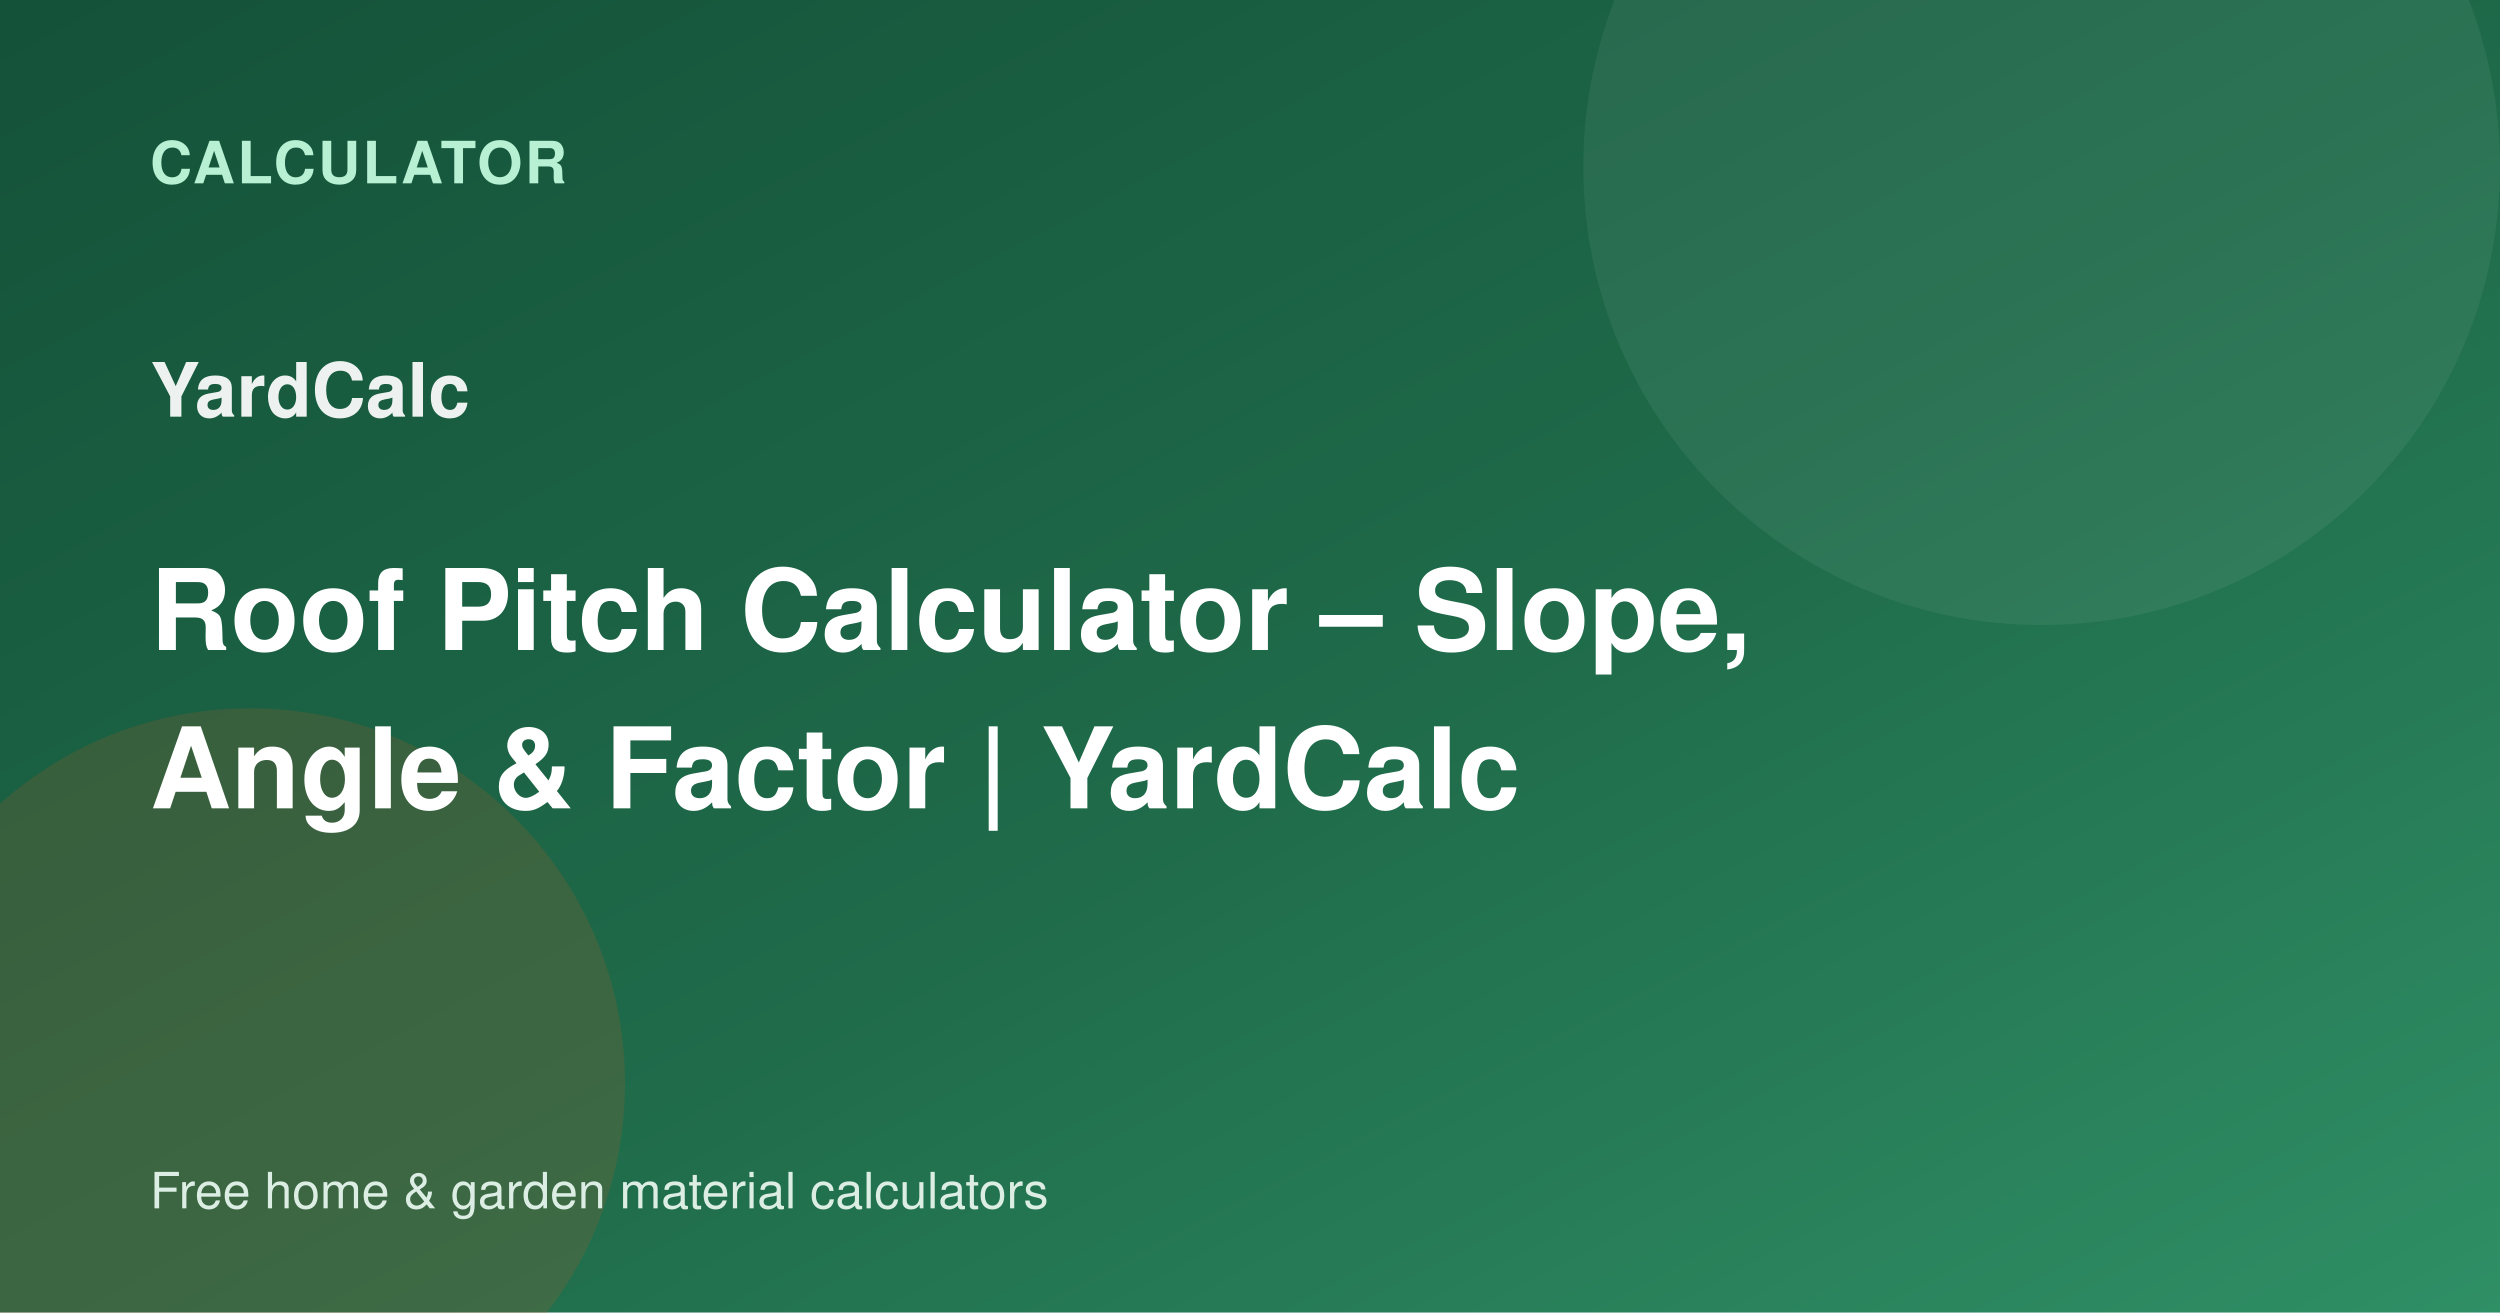
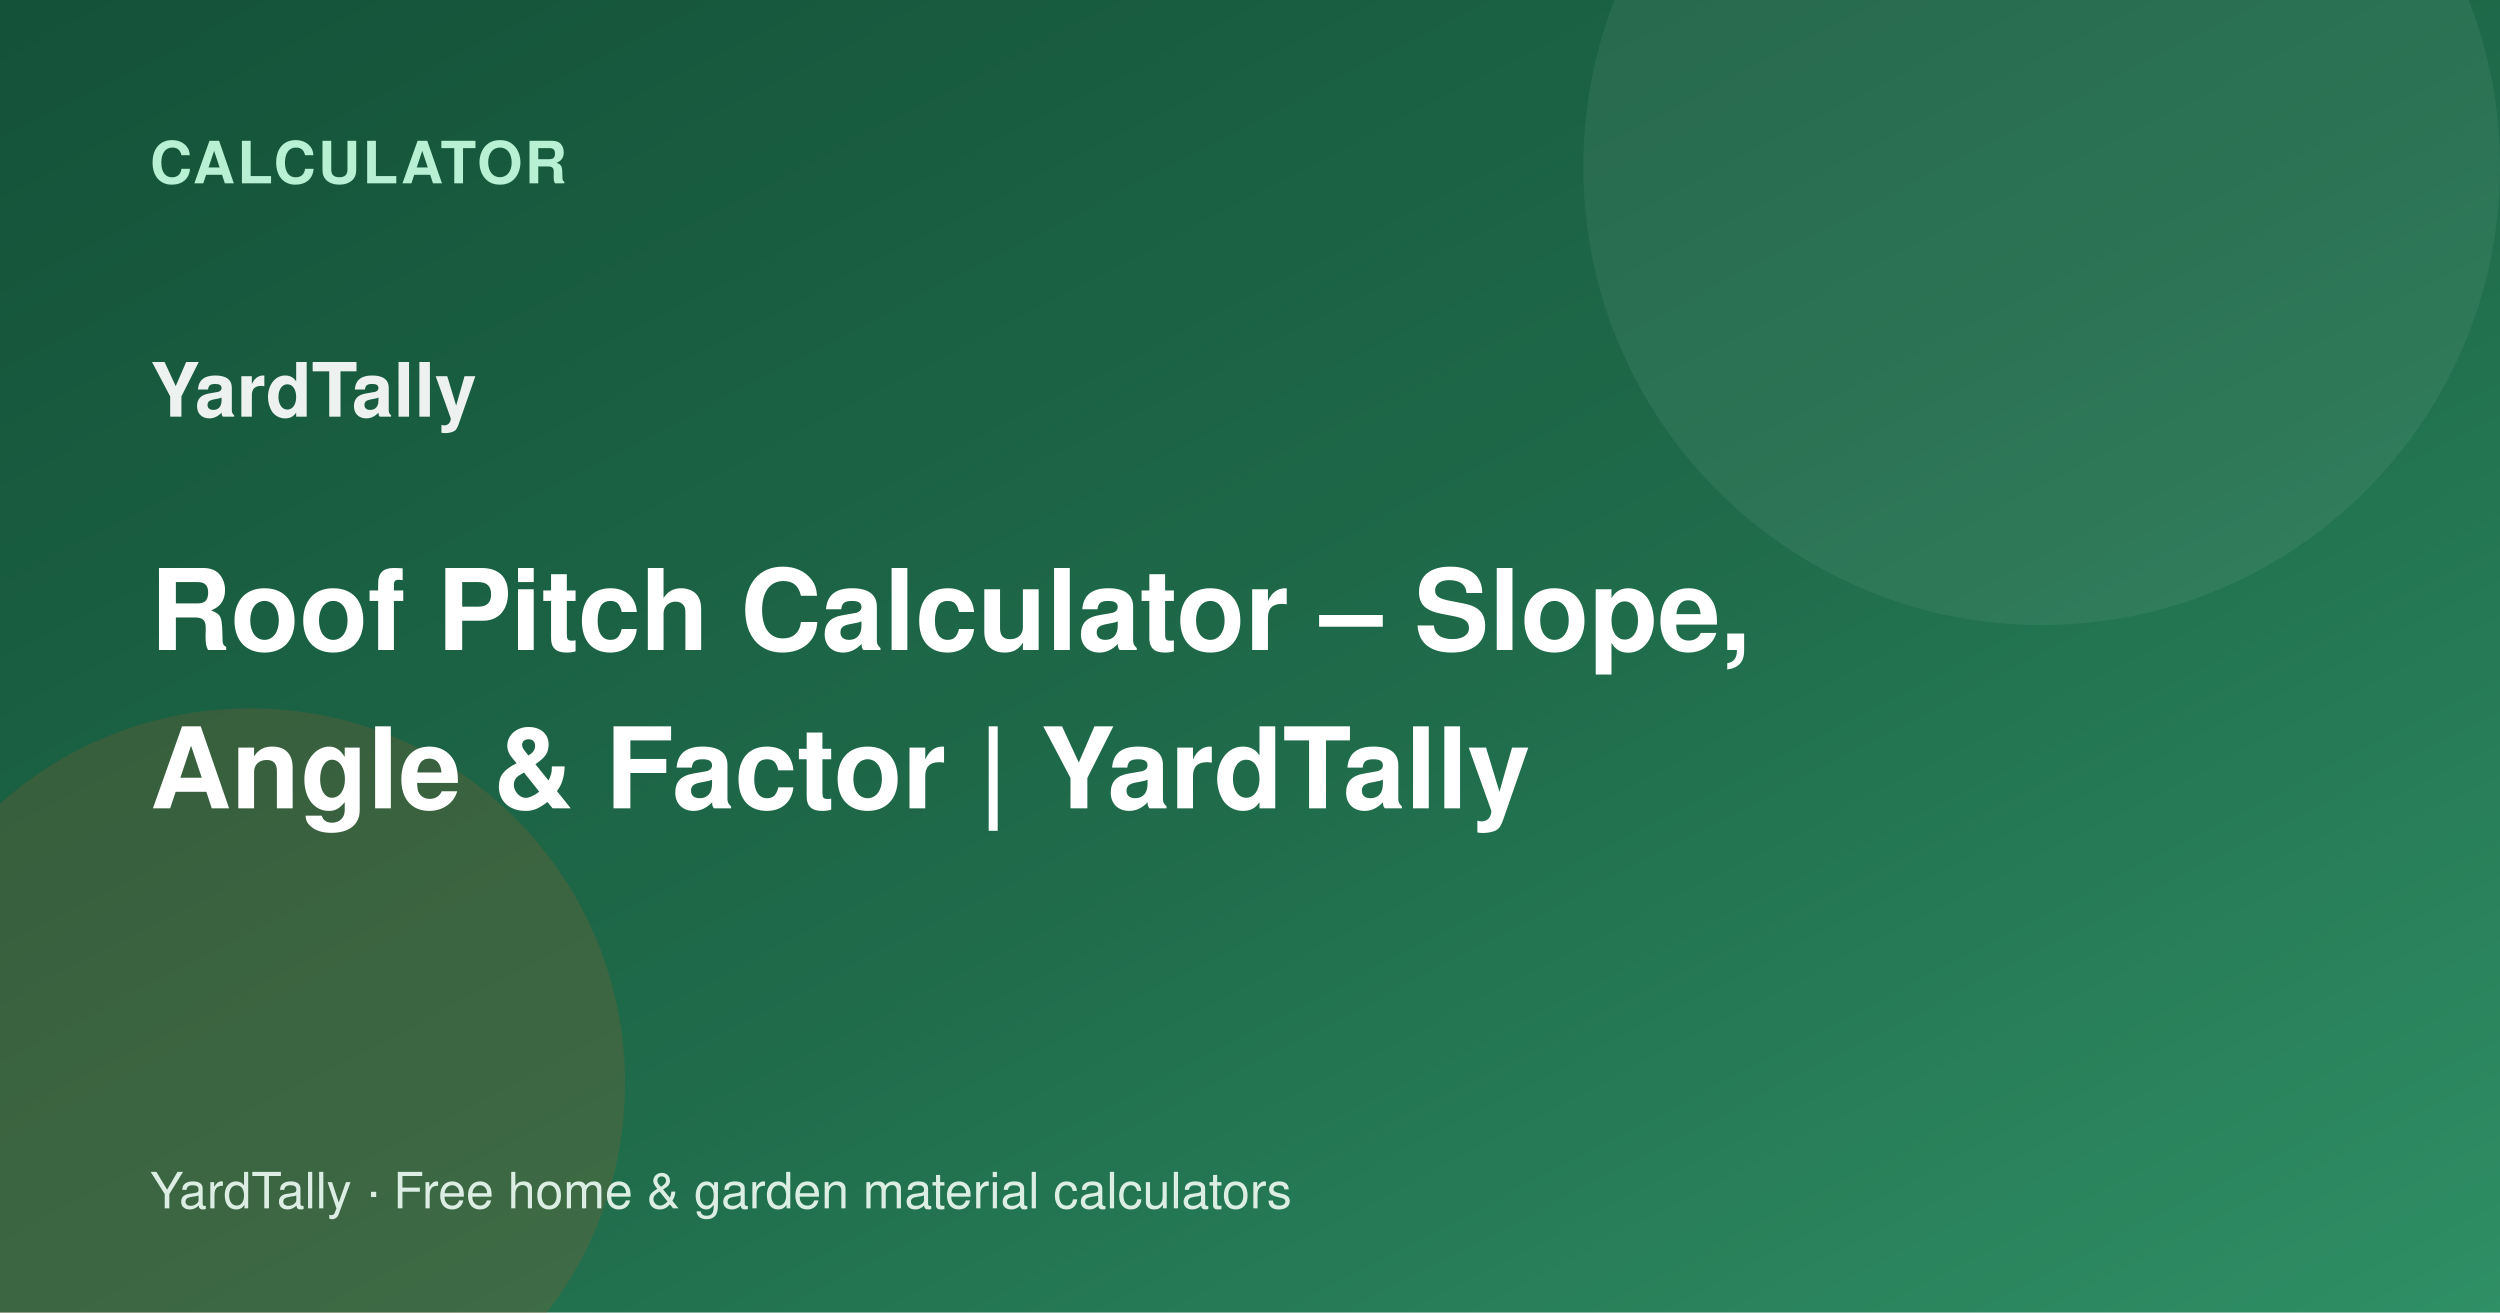
<svg xmlns="http://www.w3.org/2000/svg" width="1200" height="630" viewBox="0 0 1200 630">
  <defs>
    <linearGradient id="bg" x1="0" y1="0" x2="1" y2="1">
      <stop offset="0%" stop-color="#145239" />
      <stop offset="55%" stop-color="#1f6b4a" />
      <stop offset="100%" stop-color="#2f8f65" />
    </linearGradient>
  </defs>
  <rect width="1200" height="630" fill="url(#bg)" />
  <circle cx="980" cy="80" r="220" fill="#ffffff" fill-opacity="0.06" />
  <circle cx="120" cy="520" r="180" fill="#c45c26" fill-opacity="0.18" />
  <text x="72" y="88" font-family="ui-sans-serif, system-ui, Segoe UI, Helvetica, Arial, sans-serif" font-size="28" font-weight="600" fill="#b7f0d2" letter-spacing="0.04em">CALCULATOR</text>
-   <text x="72" y="200" font-family="ui-sans-serif, system-ui, Segoe UI, Helvetica, Arial, sans-serif" font-size="36" font-weight="700" fill="#ffffff" fill-opacity="0.92">YardCalc</text>
+   <text x="72" y="200" font-family="ui-sans-serif, system-ui, Segoe UI, Helvetica, Arial, sans-serif" font-size="36" font-weight="700" fill="#ffffff" fill-opacity="0.92">YardTally</text>
  <text x="72" y="312" font-family="ui-sans-serif, system-ui, Segoe UI, Helvetica, Arial, sans-serif" font-size="54" font-weight="700" fill="#ffffff">Roof Pitch Calculator – Slope,</text>
-   <text x="72" y="388" font-family="ui-sans-serif, system-ui, Segoe UI, Helvetica, Arial, sans-serif" font-size="54" font-weight="700" fill="#ffffff">Angle &amp; Factor | YardCalc</text>
-   <text x="72" y="580" font-family="ui-sans-serif, system-ui, Segoe UI, Helvetica, Arial, sans-serif" font-size="24" fill="#dceee4">Free home &amp; garden material calculators</text>
+   <text x="72" y="388" font-family="ui-sans-serif, system-ui, Segoe UI, Helvetica, Arial, sans-serif" font-size="54" font-weight="700" fill="#ffffff">Angle &amp; Factor | YardTally</text>
+   <text x="72" y="580" font-family="ui-sans-serif, system-ui, Segoe UI, Helvetica, Arial, sans-serif" font-size="24" fill="#dceee4">YardTally · Free home &amp; garden material calculators</text>
</svg>
